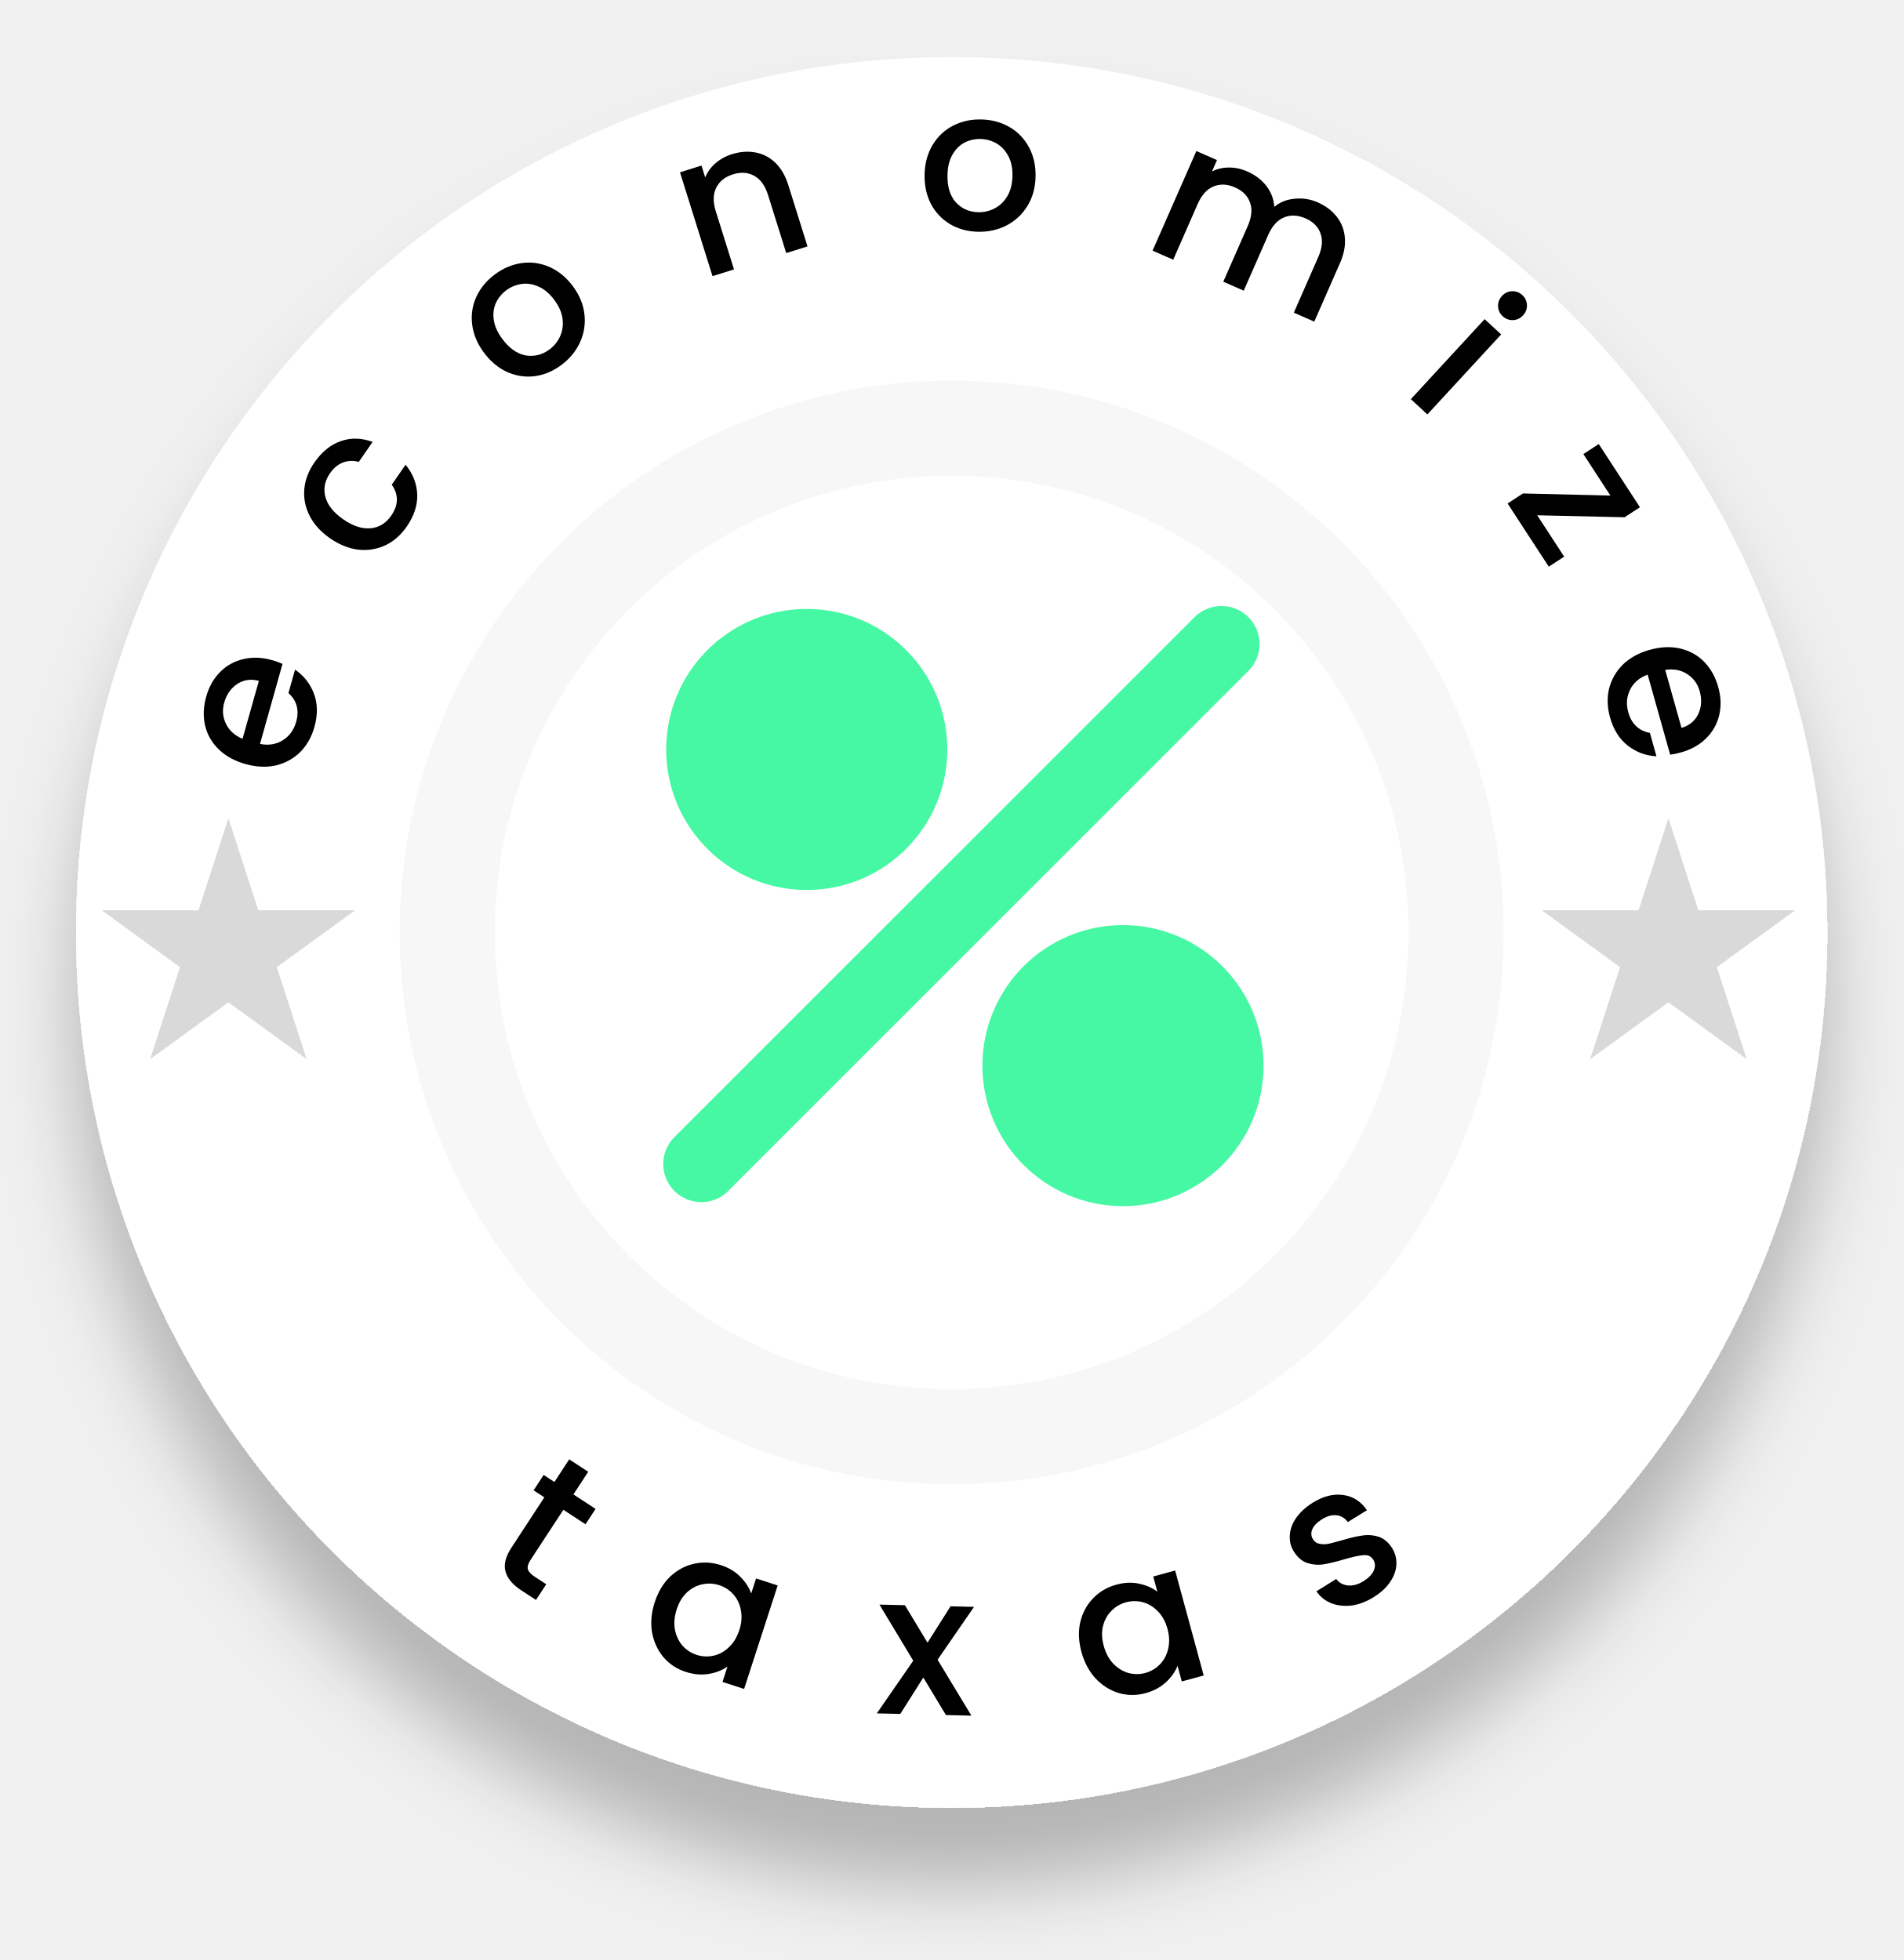
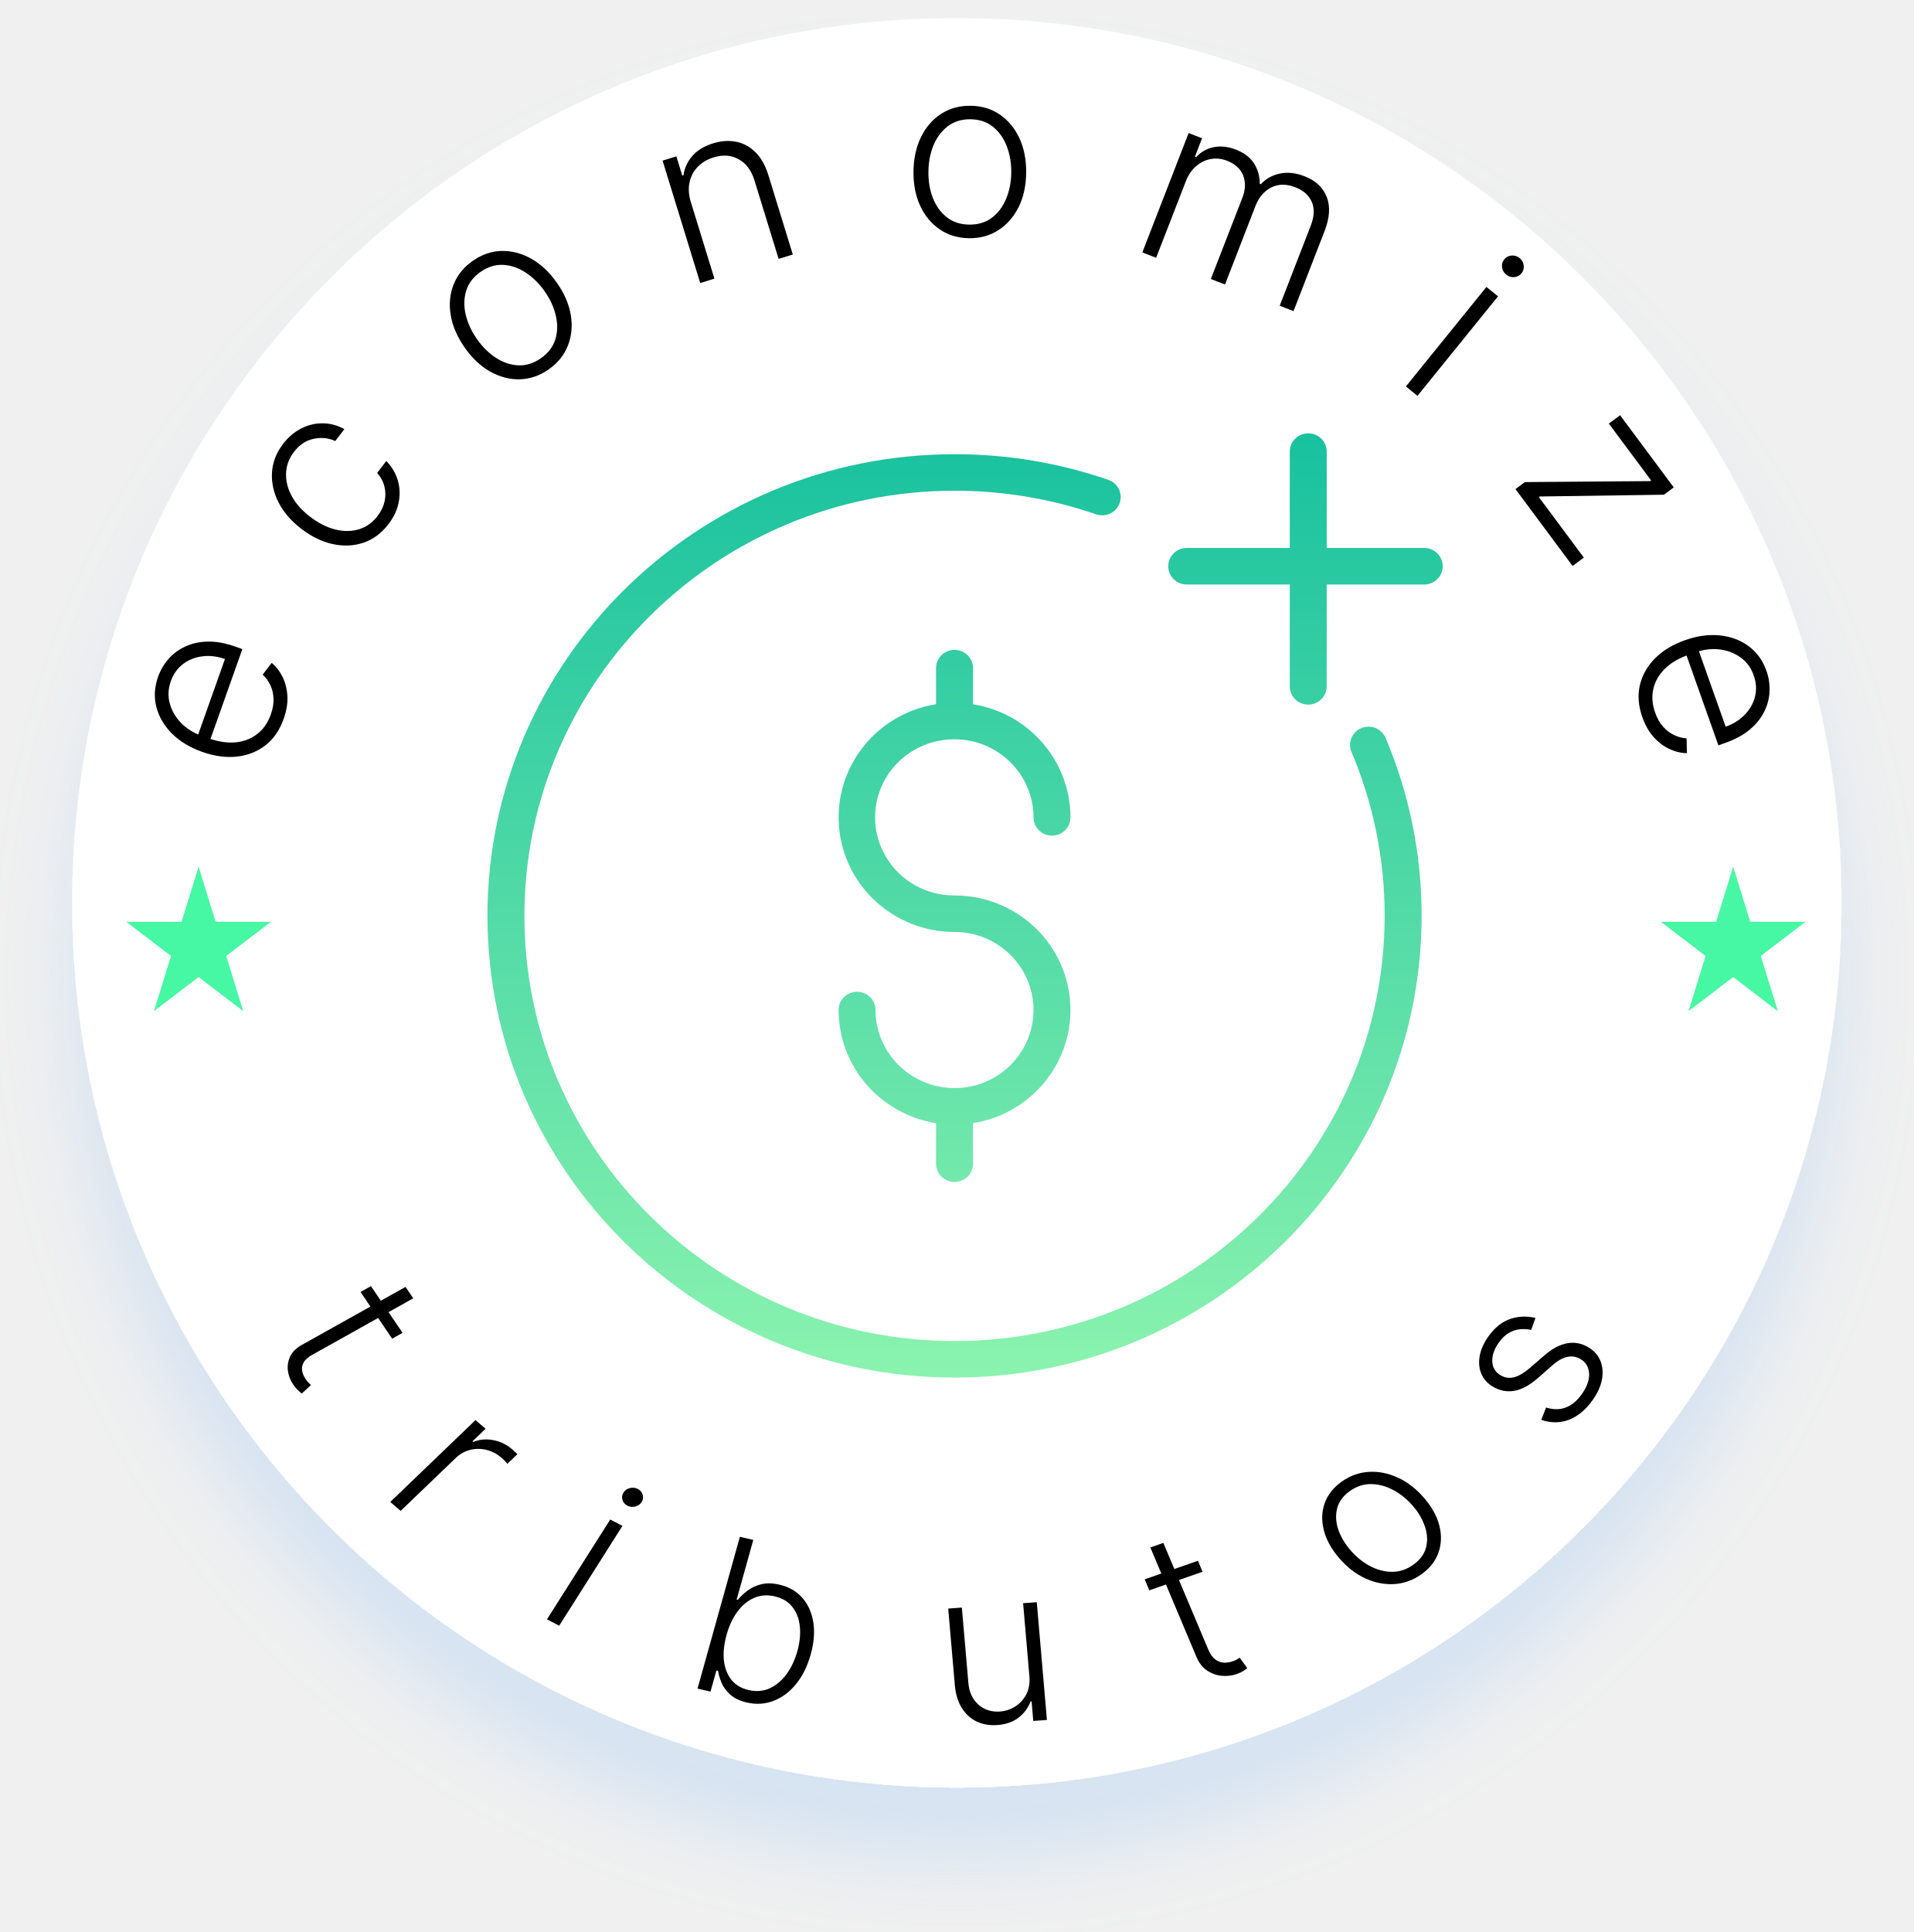
- <svg xmlns="http://www.w3.org/2000/svg" width="100" height="103" viewBox="0 0 100 103" fill="none">
-   <g filter="url(#filter0_d_1004_942)">
-     <circle cx="50" cy="49" r="46" fill="white" />
-     <rect x="23.5" y="22.5" width="53" height="53" rx="26.5" fill="white" />
-     <rect x="23.5" y="22.5" width="53" height="53" rx="26.5" stroke="#F8F7F7" stroke-width="5" />
-     <path d="M14.295 34.691C14.501 34.749 14.684 34.815 14.843 34.888L13.66 39.094C14.108 39.184 14.507 39.12 14.856 38.902C15.205 38.684 15.439 38.362 15.559 37.936C15.732 37.323 15.597 36.818 15.155 36.421L15.501 35.192C15.96 35.501 16.291 35.921 16.494 36.453C16.692 36.975 16.7 37.56 16.518 38.206C16.37 38.732 16.121 39.172 15.77 39.526C15.414 39.871 14.989 40.104 14.495 40.224C13.997 40.335 13.464 40.311 12.899 40.152C12.332 39.993 11.868 39.74 11.506 39.394C11.138 39.039 10.896 38.622 10.779 38.144C10.664 37.658 10.682 37.146 10.834 36.607C10.98 36.087 11.224 35.656 11.565 35.314C11.905 34.971 12.314 34.745 12.791 34.635C13.261 34.522 13.762 34.541 14.295 34.691ZM13.601 35.779C13.179 35.667 12.801 35.722 12.465 35.944C12.13 36.166 11.901 36.493 11.779 36.926C11.669 37.319 11.701 37.691 11.875 38.042C12.043 38.391 12.332 38.652 12.743 38.825L13.601 35.779Z" fill="black" />
-     <path d="M17.344 28.291C16.861 27.956 16.504 27.566 16.274 27.121C16.042 26.666 15.946 26.196 15.987 25.711C16.028 25.226 16.204 24.759 16.515 24.309C16.909 23.741 17.37 23.366 17.899 23.185C18.426 22.994 18.985 23.007 19.576 23.223L18.85 24.272C18.558 24.196 18.281 24.207 18.021 24.304C17.76 24.401 17.531 24.592 17.334 24.876C17.059 25.275 16.98 25.692 17.1 26.127C17.217 26.553 17.529 26.942 18.035 27.292C18.541 27.642 19.018 27.799 19.463 27.763C19.913 27.721 20.276 27.501 20.551 27.102C20.941 26.539 20.951 25.995 20.582 25.471L21.309 24.421C21.692 24.888 21.896 25.408 21.921 25.98C21.94 26.549 21.756 27.112 21.371 27.669C21.06 28.119 20.685 28.448 20.245 28.657C19.8 28.863 19.327 28.939 18.825 28.886C18.322 28.824 17.828 28.625 17.344 28.291Z" fill="black" />
-     <path d="M29.472 19.196C29.038 19.516 28.573 19.708 28.078 19.771C27.58 19.829 27.099 19.753 26.636 19.544C26.169 19.33 25.761 18.986 25.412 18.512C25.068 18.044 24.866 17.553 24.805 17.039C24.745 16.525 24.821 16.04 25.034 15.582C25.247 15.125 25.574 14.734 26.014 14.41C26.454 14.086 26.924 13.89 27.424 13.823C27.924 13.755 28.411 13.827 28.884 14.037C29.356 14.248 29.765 14.587 30.109 15.055C30.454 15.523 30.654 16.016 30.708 16.534C30.763 17.052 30.68 17.547 30.46 18.018C30.242 18.48 29.912 18.872 29.472 19.196ZM28.863 18.369C29.108 18.188 29.294 17.962 29.419 17.689C29.55 17.412 29.597 17.107 29.558 16.775C29.52 16.442 29.378 16.109 29.131 15.775C28.886 15.441 28.614 15.206 28.318 15.072C28.018 14.932 27.718 14.882 27.421 14.921C27.123 14.96 26.851 15.069 26.606 15.25C26.361 15.43 26.176 15.657 26.05 15.93C25.93 16.198 25.895 16.495 25.944 16.819C25.99 17.138 26.136 17.464 26.382 17.799C26.747 18.294 27.155 18.587 27.607 18.675C28.06 18.754 28.479 18.652 28.863 18.369Z" fill="black" />
-     <path d="M38.451 8.104C38.88 7.969 39.291 7.938 39.684 8.011C40.083 8.082 40.433 8.262 40.734 8.552C41.035 8.842 41.263 9.235 41.418 9.73L42.426 12.949L41.307 13.299L40.352 10.249C40.199 9.76 39.96 9.425 39.635 9.245C39.308 9.057 38.933 9.029 38.51 9.162C38.088 9.294 37.792 9.531 37.624 9.874C37.461 10.208 37.455 10.619 37.608 11.108L38.563 14.158L37.434 14.511L35.726 9.055L36.855 8.701L37.05 9.325C37.165 9.043 37.344 8.794 37.589 8.58C37.84 8.364 38.127 8.205 38.451 8.104Z" fill="black" />
-     <path d="M51.358 12.179C50.819 12.164 50.335 12.029 49.906 11.775C49.477 11.514 49.144 11.159 48.907 10.71C48.671 10.253 48.561 9.731 48.577 9.143C48.593 8.562 48.735 8.051 49.004 7.608C49.272 7.166 49.63 6.83 50.08 6.6C50.529 6.37 51.027 6.263 51.573 6.278C52.12 6.293 52.611 6.427 53.047 6.682C53.483 6.936 53.822 7.291 54.066 7.748C54.309 8.205 54.423 8.723 54.407 9.304C54.391 9.885 54.245 10.397 53.97 10.839C53.695 11.281 53.325 11.62 52.862 11.857C52.406 12.086 51.905 12.194 51.358 12.179ZM51.387 11.152C51.691 11.16 51.977 11.095 52.243 10.957C52.517 10.82 52.741 10.608 52.915 10.322C53.089 10.036 53.182 9.686 53.193 9.271C53.205 8.856 53.135 8.504 52.983 8.216C52.832 7.922 52.627 7.698 52.369 7.545C52.11 7.393 51.828 7.312 51.524 7.304C51.22 7.296 50.934 7.36 50.667 7.498C50.408 7.637 50.198 7.849 50.037 8.135C49.877 8.414 49.792 8.762 49.78 9.176C49.763 9.792 49.906 10.273 50.208 10.621C50.517 10.962 50.91 11.139 51.387 11.152Z" fill="black" />
-     <path d="M69.23 10.634C69.641 10.815 69.971 11.062 70.219 11.375C70.473 11.69 70.619 12.056 70.655 12.473C70.697 12.892 70.614 13.339 70.406 13.814L69.05 16.902L67.976 16.431L69.261 13.504C69.467 13.035 69.507 12.626 69.381 12.276C69.258 11.92 68.994 11.653 68.588 11.475C68.183 11.297 67.804 11.281 67.452 11.429C67.109 11.573 66.835 11.88 66.629 12.348L65.344 15.275L64.27 14.803L65.556 11.877C65.761 11.408 65.802 10.999 65.676 10.649C65.552 10.293 65.288 10.025 64.883 9.847C64.477 9.669 64.099 9.654 63.747 9.802C63.404 9.946 63.13 10.252 62.924 10.721L61.639 13.648L60.555 13.172L62.855 7.937L63.938 8.412L63.675 9.011C63.947 8.873 64.245 8.804 64.57 8.804C64.896 8.803 65.214 8.871 65.524 9.007C65.942 9.19 66.277 9.443 66.528 9.765C66.78 10.087 66.921 10.455 66.95 10.869C67.248 10.621 67.605 10.48 68.021 10.444C68.44 10.401 68.843 10.464 69.23 10.634Z" fill="black" />
-     <path d="M78.956 16.623C78.798 16.478 78.715 16.303 78.707 16.098C78.698 15.892 78.767 15.711 78.912 15.553C79.058 15.395 79.233 15.312 79.438 15.304C79.643 15.296 79.825 15.364 79.983 15.51C80.135 15.65 80.216 15.823 80.224 16.029C80.232 16.234 80.164 16.415 80.018 16.573C79.873 16.731 79.698 16.814 79.492 16.822C79.287 16.83 79.108 16.764 78.956 16.623ZM78.869 17.574L74.993 21.778L74.124 20.976L78 16.772L78.869 17.574Z" fill="black" />
-     <path d="M80.763 27.078L82.179 29.252L81.371 29.779L79.206 26.458L80.015 25.931L84.61 26.044L83.188 23.862L83.996 23.335L86.161 26.656L85.353 27.183L80.763 27.078Z" fill="black" />
-     <path d="M88.319 39.54C88.113 39.599 87.922 39.638 87.748 39.658L86.565 35.452C86.135 35.609 85.828 35.872 85.644 36.24C85.46 36.608 85.428 37.005 85.548 37.431C85.72 38.044 86.099 38.404 86.683 38.513L87.028 39.742C86.475 39.718 85.974 39.532 85.524 39.184C85.082 38.841 84.771 38.347 84.589 37.701C84.441 37.175 84.424 36.669 84.54 36.184C84.663 35.703 84.904 35.283 85.263 34.924C85.63 34.569 86.097 34.312 86.663 34.153C87.229 33.993 87.757 33.967 88.247 34.074C88.746 34.185 89.169 34.414 89.519 34.761C89.87 35.115 90.121 35.562 90.273 36.102C90.419 36.621 90.436 37.116 90.324 37.586C90.212 38.056 89.981 38.462 89.632 38.804C89.29 39.145 88.852 39.391 88.319 39.54ZM88.344 38.251C88.762 38.126 89.056 37.881 89.227 37.517C89.397 37.153 89.422 36.754 89.3 36.322C89.189 35.929 88.968 35.628 88.636 35.419C88.311 35.209 87.928 35.137 87.487 35.204L88.344 38.251Z" fill="black" />
-     <path d="M12 43L13.572 47.837H18.657L14.543 50.826L16.114 55.663L12 52.674L7.885 55.663L9.457 50.826L5.343 47.837H10.428L12 43Z" fill="#D9D9D9" />
-     <path d="M87.657 43L89.229 47.837H94.315L90.2 50.826L91.772 55.663L87.657 52.674L83.543 55.663L85.115 50.826L81 47.837H86.086L87.657 43Z" fill="#D9D9D9" />
+ <svg xmlns="http://www.w3.org/2000/svg" width="106" height="107" viewBox="0 0 106 107" fill="none">
+   <g filter="url(#filter0_d_431_598)">
+     <circle cx="53" cy="50" r="49" fill="white" />
  </g>
-   <path d="M29.598 79.341L27.865 81.989C27.748 82.169 27.703 82.326 27.731 82.46C27.769 82.592 27.889 82.724 28.092 82.857L28.699 83.254L28.16 84.079L27.378 83.568C26.932 83.276 26.659 82.949 26.558 82.585C26.457 82.221 26.56 81.805 26.867 81.336L28.599 78.687L28.035 78.318L28.563 77.51L29.128 77.88L29.906 76.69L30.905 77.343L30.126 78.533L31.29 79.294L30.762 80.102L29.598 79.341Z" fill="black" />
-   <path d="M34.398 84.199C34.575 83.653 34.844 83.206 35.204 82.857C35.571 82.511 35.986 82.285 36.449 82.181C36.921 82.072 37.394 82.095 37.867 82.248C38.295 82.387 38.639 82.593 38.899 82.867C39.169 83.136 39.358 83.427 39.468 83.739L39.724 82.949L40.859 83.317L39.094 88.756L37.959 88.388L38.221 87.578C37.947 87.773 37.618 87.903 37.233 87.967C36.849 88.031 36.446 87.995 36.025 87.858C35.558 87.707 35.169 87.45 34.857 87.087C34.548 86.717 34.348 86.281 34.256 85.779C34.173 85.272 34.221 84.745 34.398 84.199ZM38.843 85.663C38.965 85.288 38.991 84.937 38.923 84.609C38.861 84.284 38.729 84.008 38.526 83.782C38.323 83.556 38.077 83.396 37.787 83.302C37.498 83.209 37.204 83.193 36.907 83.257C36.612 83.314 36.341 83.455 36.093 83.68C35.855 83.901 35.674 84.199 35.553 84.574C35.431 84.949 35.4 85.302 35.459 85.635C35.525 85.969 35.659 86.252 35.86 86.485C36.069 86.713 36.316 86.873 36.599 86.964C36.888 87.058 37.182 87.073 37.479 87.01C37.776 86.946 38.045 86.801 38.286 86.574C38.535 86.342 38.721 86.038 38.843 85.663Z" fill="black" />
-   <path d="M49.259 87.22L51.036 90.159L49.698 90.127L48.51 88.157L47.301 90.069L46.067 90.039L47.981 87.272L46.205 84.323L47.543 84.355L48.731 86.325L49.94 84.413L51.174 84.443L49.259 87.22Z" fill="black" />
-   <path d="M56.816 86.807C56.666 86.252 56.645 85.731 56.756 85.242C56.874 84.751 57.098 84.335 57.428 83.995C57.763 83.645 58.171 83.406 58.652 83.275C59.086 83.157 59.486 83.141 59.854 83.227C60.227 83.305 60.544 83.445 60.807 83.646L60.589 82.845L61.74 82.532L63.241 88.049L62.089 88.362L61.866 87.541C61.743 87.854 61.538 88.143 61.252 88.407C60.965 88.671 60.608 88.862 60.181 88.978C59.707 89.107 59.241 89.105 58.781 88.971C58.32 88.832 57.914 88.576 57.562 88.206C57.216 87.827 56.967 87.361 56.816 86.807ZM61.338 85.599C61.234 85.218 61.064 84.909 60.828 84.672C60.598 84.434 60.336 84.276 60.043 84.198C59.749 84.12 59.455 84.121 59.162 84.201C58.868 84.281 58.614 84.428 58.401 84.644C58.185 84.853 58.035 85.12 57.951 85.444C57.872 85.76 57.884 86.108 57.988 86.488C58.091 86.868 58.259 87.181 58.49 87.427C58.729 87.67 58.995 87.834 59.291 87.919C59.591 87.995 59.885 87.994 60.172 87.916C60.466 87.836 60.719 87.688 60.933 87.472C61.147 87.256 61.292 86.987 61.37 86.665C61.452 86.335 61.441 85.979 61.338 85.599Z" fill="black" />
-   <path d="M72.165 83.935C71.782 84.172 71.397 84.318 71.007 84.373C70.62 84.417 70.265 84.377 69.943 84.251C69.617 84.12 69.357 83.91 69.163 83.624L70.203 82.978C70.349 83.173 70.553 83.286 70.817 83.318C71.083 83.34 71.351 83.267 71.622 83.1C71.904 82.925 72.089 82.737 72.176 82.536C72.265 82.326 72.257 82.136 72.151 81.965C72.038 81.783 71.866 81.703 71.635 81.724C71.41 81.741 71.077 81.814 70.635 81.941C70.208 82.068 69.851 82.155 69.564 82.203C69.276 82.251 68.987 82.231 68.696 82.143C68.411 82.051 68.17 81.846 67.973 81.529C67.813 81.27 67.743 80.987 67.765 80.681C67.783 80.369 67.894 80.063 68.1 79.765C68.312 79.463 68.603 79.197 68.973 78.967C69.525 78.624 70.057 78.49 70.567 78.564C71.079 78.629 71.497 78.895 71.819 79.363L70.814 79.986C70.662 79.78 70.466 79.661 70.227 79.63C69.988 79.599 69.733 79.668 69.463 79.835C69.198 79.999 69.026 80.175 68.947 80.363C68.868 80.55 68.88 80.726 68.982 80.891C69.062 81.02 69.176 81.1 69.325 81.129C69.474 81.159 69.632 81.159 69.8 81.128C69.965 81.091 70.203 81.029 70.515 80.941C70.926 80.816 71.274 80.735 71.56 80.696C71.847 80.648 72.132 80.667 72.413 80.753C72.694 80.839 72.935 81.036 73.134 81.344C73.305 81.62 73.382 81.915 73.364 82.227C73.346 82.539 73.234 82.845 73.029 83.143C72.829 83.438 72.541 83.702 72.165 83.935Z" fill="black" />
-   <circle cx="59" cy="56" r="7.385" fill="#46F8A3" />
-   <circle cx="42.385" cy="39.385" r="7.385" fill="#46F8A3" />
-   <line x1="36.846" y1="61.172" x2="64.172" y2="33.846" stroke="#46F8A3" stroke-width="4" stroke-linecap="round" />
+   <path d="M11 48L11.944 51.056H15L12.528 52.944L13.472 56L11 54.111L8.528 56L9.472 52.944L7 51.056H10.056L11 48Z" fill="#46F8A3" />
+   <path d="M96 48L96.944 51.056H100L97.528 52.944L98.472 56L96 54.111L93.528 56L94.472 52.944L92 51.056H95.056L96 48Z" fill="#46F8A3" />
+   <path d="M15.712 39.814C15.491 40.437 15.155 40.925 14.703 41.278C14.248 41.629 13.719 41.838 13.114 41.904C12.507 41.967 11.866 41.878 11.19 41.638C10.517 41.399 9.964 41.064 9.529 40.632C9.093 40.197 8.804 39.707 8.664 39.164C8.521 38.617 8.552 38.056 8.757 37.478C8.886 37.116 9.077 36.79 9.329 36.501C9.579 36.211 9.888 35.98 10.255 35.81C10.621 35.636 11.037 35.544 11.505 35.534C11.969 35.522 12.481 35.616 13.041 35.814L13.424 35.95L11.572 41.171L10.889 40.929L12.46 36.499C12.031 36.347 11.614 36.297 11.21 36.35C10.804 36.399 10.447 36.541 10.137 36.778C9.829 37.011 9.604 37.328 9.462 37.728C9.312 38.152 9.293 38.565 9.405 38.967C9.517 39.369 9.726 39.727 10.032 40.042C10.34 40.353 10.713 40.589 11.153 40.748L11.562 40.893C12.093 41.082 12.59 41.155 13.052 41.113C13.512 41.068 13.911 40.914 14.249 40.651C14.587 40.389 14.838 40.026 15.003 39.562C15.115 39.246 15.164 38.951 15.15 38.679C15.137 38.403 15.076 38.154 14.969 37.933C14.859 37.708 14.719 37.518 14.549 37.363L15.049 36.713C15.294 36.914 15.495 37.173 15.65 37.489C15.807 37.803 15.896 38.158 15.919 38.555C15.94 38.947 15.871 39.367 15.712 39.814Z" fill="black" />
+   <path d="M21.518 29.027C21.133 29.531 20.672 29.874 20.135 30.056C19.599 30.236 19.034 30.262 18.439 30.134C17.844 30.005 17.266 29.727 16.706 29.3C16.14 28.869 15.717 28.381 15.435 27.838C15.155 27.291 15.032 26.737 15.066 26.174C15.097 25.61 15.301 25.082 15.676 24.59C15.963 24.213 16.297 23.928 16.677 23.734C17.055 23.538 17.451 23.442 17.866 23.445C18.281 23.444 18.683 23.551 19.073 23.767L18.569 24.427C18.198 24.253 17.801 24.212 17.376 24.302C16.951 24.388 16.585 24.631 16.279 25.033C16.005 25.392 15.86 25.785 15.845 26.211C15.827 26.635 15.932 27.058 16.161 27.48C16.388 27.897 16.73 28.279 17.185 28.626C17.642 28.975 18.105 29.208 18.573 29.325C19.039 29.44 19.476 29.436 19.883 29.313C20.292 29.188 20.637 28.94 20.919 28.571C21.11 28.321 21.236 28.058 21.3 27.781C21.363 27.501 21.361 27.224 21.294 26.952C21.228 26.678 21.094 26.425 20.892 26.193L21.396 25.532C21.698 25.84 21.91 26.193 22.029 26.59C22.148 26.982 22.166 27.389 22.085 27.811C22.005 28.23 21.816 28.635 21.518 29.027Z" fill="black" />
+   <path d="M30.388 20.46C29.886 20.81 29.353 20.992 28.789 21.007C28.227 21.02 27.681 20.877 27.151 20.579C26.618 20.278 26.146 19.833 25.734 19.242C25.319 18.646 25.062 18.047 24.964 17.444C24.864 16.838 24.918 16.275 25.126 15.755C25.334 15.23 25.69 14.793 26.192 14.443C26.695 14.092 27.226 13.911 27.788 13.898C28.349 13.886 28.896 14.03 29.429 14.33C29.963 14.629 30.438 15.076 30.854 15.672C31.266 16.263 31.521 16.86 31.619 17.463C31.715 18.064 31.659 18.626 31.451 19.151C31.245 19.673 30.89 20.11 30.388 20.46ZM29.958 19.843C30.362 19.561 30.628 19.214 30.757 18.801C30.886 18.389 30.896 17.952 30.788 17.491C30.683 17.027 30.479 16.579 30.176 16.145C29.873 15.71 29.522 15.363 29.122 15.101C28.725 14.838 28.309 14.694 27.876 14.67C27.442 14.646 27.024 14.775 26.62 15.056C26.218 15.336 25.953 15.684 25.823 16.101C25.696 16.516 25.686 16.957 25.794 17.422C25.903 17.886 26.109 18.335 26.412 18.769C26.715 19.204 27.064 19.551 27.46 19.812C27.858 20.071 28.273 20.211 28.704 20.233C29.136 20.254 29.554 20.124 29.958 19.843Z" fill="black" />
+   <path d="M38.267 11.196L39.571 15.432L38.785 15.674L36.7 8.896L37.463 8.661L37.791 9.725L37.861 9.703C37.913 9.307 38.075 8.953 38.346 8.641C38.619 8.325 39.004 8.091 39.501 7.938C39.957 7.797 40.387 7.77 40.79 7.855C41.195 7.937 41.549 8.132 41.854 8.441C42.161 8.749 42.397 9.17 42.562 9.706L43.913 14.096L43.127 14.338L41.791 9.996C41.62 9.44 41.329 9.048 40.917 8.821C40.509 8.592 40.045 8.558 39.524 8.718C39.168 8.828 38.875 9.001 38.646 9.239C38.416 9.477 38.265 9.765 38.192 10.104C38.121 10.438 38.146 10.802 38.267 11.196Z" fill="black" />
+   <path d="M53.675 13.193C53.063 13.185 52.523 13.024 52.056 12.707C51.592 12.391 51.231 11.957 50.972 11.406C50.714 10.852 50.59 10.215 50.598 9.495C50.607 8.769 50.747 8.132 51.018 7.584C51.289 7.033 51.661 6.607 52.132 6.304C52.607 5.999 53.15 5.85 53.763 5.858C54.375 5.865 54.913 6.027 55.377 6.343C55.842 6.66 56.203 7.095 56.461 7.649C56.722 8.203 56.848 8.843 56.839 9.569C56.831 10.289 56.691 10.923 56.42 11.471C56.148 12.016 55.776 12.441 55.301 12.746C54.83 13.051 54.288 13.2 53.675 13.193ZM53.684 12.44C54.176 12.446 54.595 12.319 54.94 12.058C55.285 11.798 55.547 11.448 55.728 11.01C55.912 10.572 56.007 10.089 56.013 9.559C56.019 9.03 55.936 8.543 55.763 8.098C55.593 7.652 55.338 7.294 55 7.022C54.661 6.75 54.246 6.611 53.754 6.605C53.264 6.6 52.846 6.728 52.498 6.992C52.153 7.256 51.889 7.608 51.705 8.049C51.524 8.49 51.431 8.975 51.425 9.505C51.418 10.034 51.5 10.52 51.67 10.962C51.844 11.404 52.099 11.76 52.438 12.028C52.776 12.297 53.192 12.434 53.684 12.44Z" fill="black" />
+   <path d="M63.273 13.98L65.838 7.369L66.582 7.658L66.188 8.674L66.257 8.701C66.521 8.411 66.845 8.227 67.228 8.151C67.614 8.074 68.024 8.119 68.458 8.287C68.914 8.464 69.246 8.717 69.456 9.046C69.669 9.373 69.776 9.751 69.778 10.181L69.834 10.203C70.125 9.893 70.481 9.696 70.9 9.611C71.323 9.524 71.776 9.575 72.258 9.762C72.872 10 73.282 10.382 73.487 10.907C73.694 11.43 73.653 12.061 73.366 12.801L71.648 17.23L70.882 16.933L72.6 12.504C72.803 11.982 72.821 11.538 72.656 11.174C72.49 10.809 72.189 10.542 71.753 10.373C71.248 10.177 70.799 10.181 70.407 10.385C70.014 10.589 69.725 10.93 69.54 11.406L67.852 15.757L67.068 15.453L68.814 10.956C68.987 10.508 69.003 10.098 68.86 9.726C68.717 9.353 68.419 9.079 67.966 8.903C67.662 8.785 67.359 8.754 67.057 8.808C66.758 8.864 66.487 8.998 66.243 9.21C66.002 9.421 65.815 9.698 65.682 10.042L64.038 14.277L63.273 13.98Z" fill="black" />
+   <path d="M77.871 21.403L82.333 15.892L82.975 16.412L78.513 21.923L77.871 21.403ZM83.426 15.209C83.295 15.102 83.218 14.967 83.197 14.803C83.177 14.637 83.218 14.49 83.321 14.363C83.424 14.236 83.557 14.167 83.722 14.154C83.889 14.138 84.038 14.184 84.17 14.29C84.302 14.397 84.377 14.533 84.397 14.7C84.418 14.864 84.378 15.009 84.275 15.136C84.173 15.263 84.038 15.334 83.871 15.349C83.706 15.362 83.558 15.315 83.426 15.209Z" fill="black" />
+   <path d="M83.941 27.088L84.463 26.7L91.407 26.645L91.455 26.609L89.113 23.46L89.736 22.997L92.708 26.994L92.164 27.399L85.287 27.497L85.238 27.533L87.729 30.882L87.106 31.345L83.941 27.088Z" fill="black" />
+   <path d="M90.97 39.723C90.749 39.099 90.703 38.508 90.831 37.95C90.962 37.391 91.242 36.895 91.67 36.462C92.102 36.031 92.655 35.696 93.331 35.456C94.004 35.217 94.645 35.129 95.255 35.19C95.868 35.253 96.401 35.451 96.852 35.784C97.307 36.119 97.637 36.575 97.842 37.152C97.971 37.515 98.028 37.888 98.014 38.272C98.003 38.655 97.908 39.028 97.73 39.391C97.556 39.757 97.291 40.091 96.935 40.394C96.581 40.695 96.125 40.946 95.565 41.144L95.182 41.28L93.33 36.059L94.013 35.817L95.584 40.246C96.013 40.094 96.368 39.87 96.649 39.574C96.933 39.281 97.121 38.945 97.212 38.566C97.304 38.191 97.279 37.803 97.137 37.402C96.987 36.979 96.742 36.646 96.401 36.405C96.061 36.163 95.672 36.017 95.236 35.966C94.801 35.917 94.363 35.97 93.921 36.124L93.512 36.269C92.981 36.457 92.549 36.713 92.217 37.037C91.888 37.362 91.675 37.734 91.578 38.15C91.481 38.567 91.515 39.007 91.679 39.471C91.792 39.787 91.939 40.047 92.122 40.25C92.306 40.455 92.51 40.61 92.733 40.714C92.96 40.819 93.188 40.879 93.418 40.892L93.439 41.712C93.122 41.71 92.803 41.636 92.483 41.488C92.164 41.343 91.871 41.124 91.603 40.83C91.34 40.539 91.129 40.169 90.97 39.723Z" fill="black" />
+   <path d="M22.297 73.817L21.721 74.14L19.97 71.553L20.547 71.23L22.297 73.817ZM22.462 71.273L22.89 71.905L17.3 75.031C17.062 75.164 16.901 75.308 16.817 75.462C16.736 75.614 16.709 75.769 16.736 75.925C16.766 76.081 16.828 76.229 16.924 76.37C16.98 76.452 17.032 76.52 17.082 76.573C17.134 76.625 17.182 76.67 17.224 76.708L16.716 77.177C16.65 77.13 16.577 77.067 16.497 76.989C16.414 76.912 16.328 76.807 16.239 76.675C16.083 76.445 15.985 76.193 15.947 75.919C15.911 75.648 15.951 75.385 16.07 75.13C16.188 74.876 16.404 74.662 16.716 74.487L22.462 71.273Z" fill="black" />
+   <path d="M21.617 83.183L26.338 78.648L26.896 79.129L26.171 79.826L26.213 79.862C26.55 79.719 26.914 79.683 27.305 79.755C27.7 79.826 28.053 79.996 28.366 80.265C28.413 80.306 28.465 80.352 28.521 80.404C28.577 80.456 28.623 80.5 28.66 80.535L28.104 81.07C28.082 81.043 28.043 80.999 27.987 80.935C27.93 80.872 27.864 80.808 27.789 80.743C27.531 80.52 27.248 80.372 26.941 80.298C26.638 80.224 26.338 80.225 26.039 80.3C25.741 80.375 25.474 80.525 25.241 80.749L22.192 83.678L21.617 83.183Z" fill="black" />
+   <path d="M30.297 89.683L33.801 84.155L34.476 84.509L30.973 90.037L30.297 89.683ZM34.746 83.384C34.608 83.312 34.518 83.206 34.476 83.065C34.435 82.923 34.456 82.788 34.536 82.661C34.617 82.534 34.734 82.451 34.889 82.414C35.045 82.374 35.192 82.391 35.33 82.463C35.469 82.535 35.558 82.643 35.598 82.786C35.64 82.926 35.621 83.059 35.54 83.187C35.46 83.314 35.341 83.397 35.185 83.437C35.031 83.475 34.885 83.457 34.746 83.384Z" fill="black" />
+   <path d="M38.637 93.52L40.981 85.113L41.724 85.285L40.803 88.589L40.869 88.604C41.005 88.435 41.178 88.268 41.389 88.104C41.602 87.94 41.855 87.821 42.147 87.746C42.443 87.668 42.786 87.674 43.176 87.764C43.699 87.885 44.121 88.128 44.44 88.493C44.761 88.855 44.963 89.306 45.048 89.847C45.134 90.385 45.086 90.979 44.905 91.627C44.724 92.279 44.454 92.824 44.096 93.263C43.741 93.702 43.327 94.013 42.855 94.195C42.385 94.378 41.89 94.41 41.37 94.29C40.982 94.2 40.678 94.057 40.456 93.861C40.236 93.664 40.075 93.448 39.973 93.212C39.872 92.973 39.805 92.748 39.773 92.537L39.681 92.516L39.355 93.686L38.637 93.52ZM40.246 90.54C40.104 91.049 40.054 91.518 40.096 91.947C40.142 92.374 40.278 92.733 40.503 93.024C40.732 93.313 41.053 93.505 41.465 93.6C41.889 93.697 42.279 93.665 42.637 93.503C42.995 93.338 43.305 93.076 43.567 92.717C43.83 92.358 44.029 91.933 44.166 91.444C44.301 90.959 44.346 90.505 44.302 90.082C44.261 89.659 44.126 89.3 43.895 89.005C43.666 88.707 43.338 88.51 42.912 88.411C42.497 88.316 42.113 88.345 41.76 88.5C41.411 88.652 41.106 88.905 40.846 89.259C40.586 89.609 40.386 90.037 40.246 90.54Z" fill="black" />
+   <path d="M57.017 92.819L56.669 88.79L57.426 88.736L57.989 95.257L57.233 95.311L57.139 94.229L57.08 94.233C56.956 94.578 56.737 94.874 56.425 95.121C56.113 95.366 55.717 95.505 55.238 95.539C54.822 95.569 54.444 95.505 54.105 95.347C53.766 95.186 53.489 94.935 53.275 94.595C53.06 94.254 52.93 93.826 52.886 93.311L52.521 89.087L53.277 89.033L53.638 93.21C53.682 93.72 53.868 94.119 54.195 94.409C54.522 94.696 54.921 94.823 55.391 94.79C55.686 94.768 55.963 94.677 56.223 94.516C56.483 94.356 56.689 94.133 56.841 93.849C56.993 93.561 57.052 93.219 57.017 92.819Z" fill="black" />
+   <path d="M66.354 86.44L66.61 87.049L63.66 88.077L63.404 87.468L66.354 86.44ZM63.717 85.702L64.437 85.451L66.924 91.353C67.03 91.604 67.158 91.787 67.307 91.9C67.455 92.01 67.613 92.071 67.78 92.082C67.947 92.09 68.111 92.066 68.272 92.01C68.365 91.977 68.444 91.944 68.506 91.91C68.568 91.873 68.621 91.84 68.667 91.809L69.086 92.388C69.027 92.438 68.951 92.492 68.858 92.548C68.766 92.607 68.645 92.663 68.495 92.715C68.232 92.807 67.955 92.839 67.663 92.811C67.374 92.783 67.105 92.684 66.856 92.516C66.606 92.348 66.412 92.099 66.273 91.769L63.717 85.702Z" fill="black" />
+   <path d="M78.74 87.183C78.28 87.512 77.779 87.695 77.238 87.73C76.699 87.764 76.165 87.661 75.635 87.421C75.104 87.179 74.621 86.806 74.186 86.303C73.747 85.796 73.461 85.279 73.327 84.753C73.191 84.224 73.206 83.726 73.371 83.26C73.537 82.79 73.85 82.391 74.31 82.062C74.77 81.733 75.269 81.552 75.808 81.518C76.347 81.483 76.882 81.588 77.414 81.83C77.947 82.071 78.434 82.445 78.872 82.952C79.307 83.455 79.592 83.969 79.726 84.496C79.858 85.021 79.841 85.518 79.675 85.988C79.511 86.456 79.2 86.854 78.74 87.183ZM78.285 86.658C78.655 86.394 78.888 86.077 78.985 85.709C79.082 85.341 79.063 84.956 78.929 84.555C78.797 84.151 78.572 83.765 78.252 83.396C77.932 83.026 77.571 82.734 77.17 82.521C76.77 82.306 76.362 82.196 75.943 82.193C75.525 82.189 75.131 82.32 74.762 82.584C74.394 82.847 74.162 83.164 74.065 83.536C73.97 83.907 73.989 84.295 74.123 84.7C74.259 85.103 74.487 85.49 74.806 85.859C75.126 86.229 75.485 86.52 75.882 86.733C76.282 86.945 76.69 87.051 77.106 87.052C77.523 87.054 77.916 86.922 78.285 86.658Z" fill="black" />
+   <path d="M85.049 72.989L84.812 73.654C84.604 73.609 84.395 73.597 84.186 73.618C83.976 73.638 83.772 73.706 83.574 73.823C83.377 73.936 83.193 74.113 83.021 74.353C82.763 74.714 82.641 75.063 82.656 75.401C82.672 75.739 82.822 75.993 83.108 76.162C83.35 76.305 83.603 76.344 83.867 76.276C84.131 76.205 84.425 76.031 84.749 75.753L85.534 75.073C85.969 74.696 86.39 74.47 86.798 74.396C87.208 74.32 87.601 74.393 87.977 74.616C88.295 74.804 88.518 75.055 88.645 75.367C88.773 75.68 88.801 76.027 88.729 76.409C88.657 76.787 88.481 77.171 88.201 77.561C87.829 78.081 87.398 78.436 86.91 78.627C86.419 78.816 85.905 78.819 85.368 78.636L85.638 77.952C86.028 78.075 86.387 78.076 86.717 77.955C87.049 77.833 87.345 77.589 87.607 77.224C87.9 76.816 88.037 76.432 88.02 76.072C88 75.712 87.843 75.445 87.55 75.271C87.323 75.136 87.081 75.095 86.824 75.147C86.565 75.197 86.295 75.346 86.013 75.594L85.17 76.332C84.721 76.725 84.29 76.956 83.877 77.028C83.464 77.099 83.07 77.022 82.693 76.799C82.383 76.615 82.168 76.374 82.047 76.076C81.924 75.776 81.896 75.447 81.962 75.088C82.027 74.729 82.189 74.37 82.445 74.012C82.794 73.525 83.191 73.206 83.634 73.054C84.076 72.898 84.548 72.876 85.049 72.989Z" fill="black" />
+   <path fill-rule="evenodd" clip-rule="evenodd" d="M72.463 24C71.898 24 71.44 24.453 71.44 25.011V30.349H65.733C65.167 30.349 64.71 30.802 64.71 31.361C64.71 31.919 65.167 32.372 65.733 32.372H71.44V38.013C71.44 38.571 71.898 39.024 72.463 39.024C73.028 39.024 73.486 38.571 73.486 38.013V32.372H78.887C79.452 32.372 79.91 31.919 79.91 31.361C79.91 30.802 79.452 30.349 78.887 30.349H73.486V25.011C73.486 24.453 73.028 24 72.463 24ZM62.016 27.862C62.202 27.334 61.92 26.758 61.387 26.574C58.648 25.632 55.77 25.152 52.87 25.156C38.605 25.156 27 36.626 27 50.725C27 64.825 38.605 76.295 52.87 76.295C67.136 76.295 78.741 64.825 78.741 50.725C78.747 47.343 78.071 43.994 76.75 40.874C76.611 40.538 76.3 40.3 75.936 40.253C75.571 40.206 75.209 40.356 74.986 40.645C74.765 40.935 74.717 41.321 74.862 41.655C76.078 44.528 76.701 47.611 76.695 50.725C76.695 63.709 66.007 74.272 52.87 74.272C39.734 74.272 29.046 63.709 29.046 50.725C29.046 37.741 39.734 27.178 52.87 27.178C55.54 27.175 58.192 27.616 60.713 28.484C61.246 28.668 61.83 28.389 62.016 27.862ZM57.246 45.269C57.243 42.882 55.285 40.947 52.87 40.944V40.945C51.301 40.936 49.847 41.758 49.061 43.099C48.273 44.441 48.273 46.096 49.061 47.438C49.847 48.78 51.301 49.602 52.87 49.593C56.217 49.593 59.003 52.135 59.27 55.432C59.538 58.729 57.198 61.677 53.894 62.204V64.449C53.894 65.008 53.436 65.46 52.87 65.46C52.305 65.46 51.847 65.008 51.847 64.449V62.204C48.738 61.704 46.453 59.052 46.449 55.939C46.449 55.38 46.907 54.928 47.472 54.928C48.038 54.928 48.495 55.38 48.495 55.939C48.498 58.306 50.425 60.232 52.82 60.262C52.837 60.261 52.853 60.259 52.87 60.259C52.888 60.259 52.904 60.261 52.921 60.262C55.327 60.234 57.259 58.291 57.245 55.913C57.231 53.535 55.276 51.615 52.87 51.615C49.524 51.614 46.74 49.072 46.472 45.776C46.205 42.479 48.544 39.532 51.847 39.003V37.002C51.847 36.443 52.305 35.99 52.87 35.99C53.436 35.99 53.894 36.443 53.894 37.002V39.003C57.002 39.503 59.288 42.155 59.292 45.269C59.292 45.827 58.834 46.28 58.269 46.28C57.703 46.28 57.246 45.827 57.246 45.269Z" fill="url(#paint0_linear_431_598)" />
  <defs>
-     <filter id="filter0_d_1004_942" x="0" y="3" width="100" height="100" filterUnits="userSpaceOnUse" color-interpolation-filters="sRGB">
+     <filter id="filter0_d_431_598" x="0" y="1" width="106" height="106" filterUnits="userSpaceOnUse" color-interpolation-filters="sRGB">
      <feFlood flood-opacity="0" result="BackgroundImageFix" />
      <feColorMatrix in="SourceAlpha" type="matrix" values="0 0 0 0 0 0 0 0 0 0 0 0 0 0 0 0 0 0 127 0" result="hardAlpha" />
      <feOffset dy="4" />
      <feGaussianBlur stdDeviation="2" />
      <feComposite in2="hardAlpha" operator="out" />
-       <feColorMatrix type="matrix" values="0 0 0 0 0 0 0 0 0 0 0 0 0 0 0 0 0 0 0.25 0" />
-       <feBlend mode="normal" in2="BackgroundImageFix" result="effect1_dropShadow_1004_942" />
-       <feBlend mode="normal" in="SourceGraphic" in2="effect1_dropShadow_1004_942" result="shape" />
+       <feColorMatrix type="matrix" values="0 0 0 0 0.533 0 0 0 0 0.741 0 0 0 0 0.969 0 0 0 0.25 0" />
+       <feBlend mode="normal" in2="BackgroundImageFix" result="effect1_dropShadow_431_598" />
+       <feBlend mode="normal" in="SourceGraphic" in2="effect1_dropShadow_431_598" result="shape" />
    </filter>
+     <linearGradient id="paint0_linear_431_598" x1="53.455" y1="24" x2="53.455" y2="76.295" gradientUnits="userSpaceOnUse">
+       <stop stop-color="#18C19F" />
+       <stop offset="1" stop-color="#8BF3AF" />
+     </linearGradient>
  </defs>
</svg>
